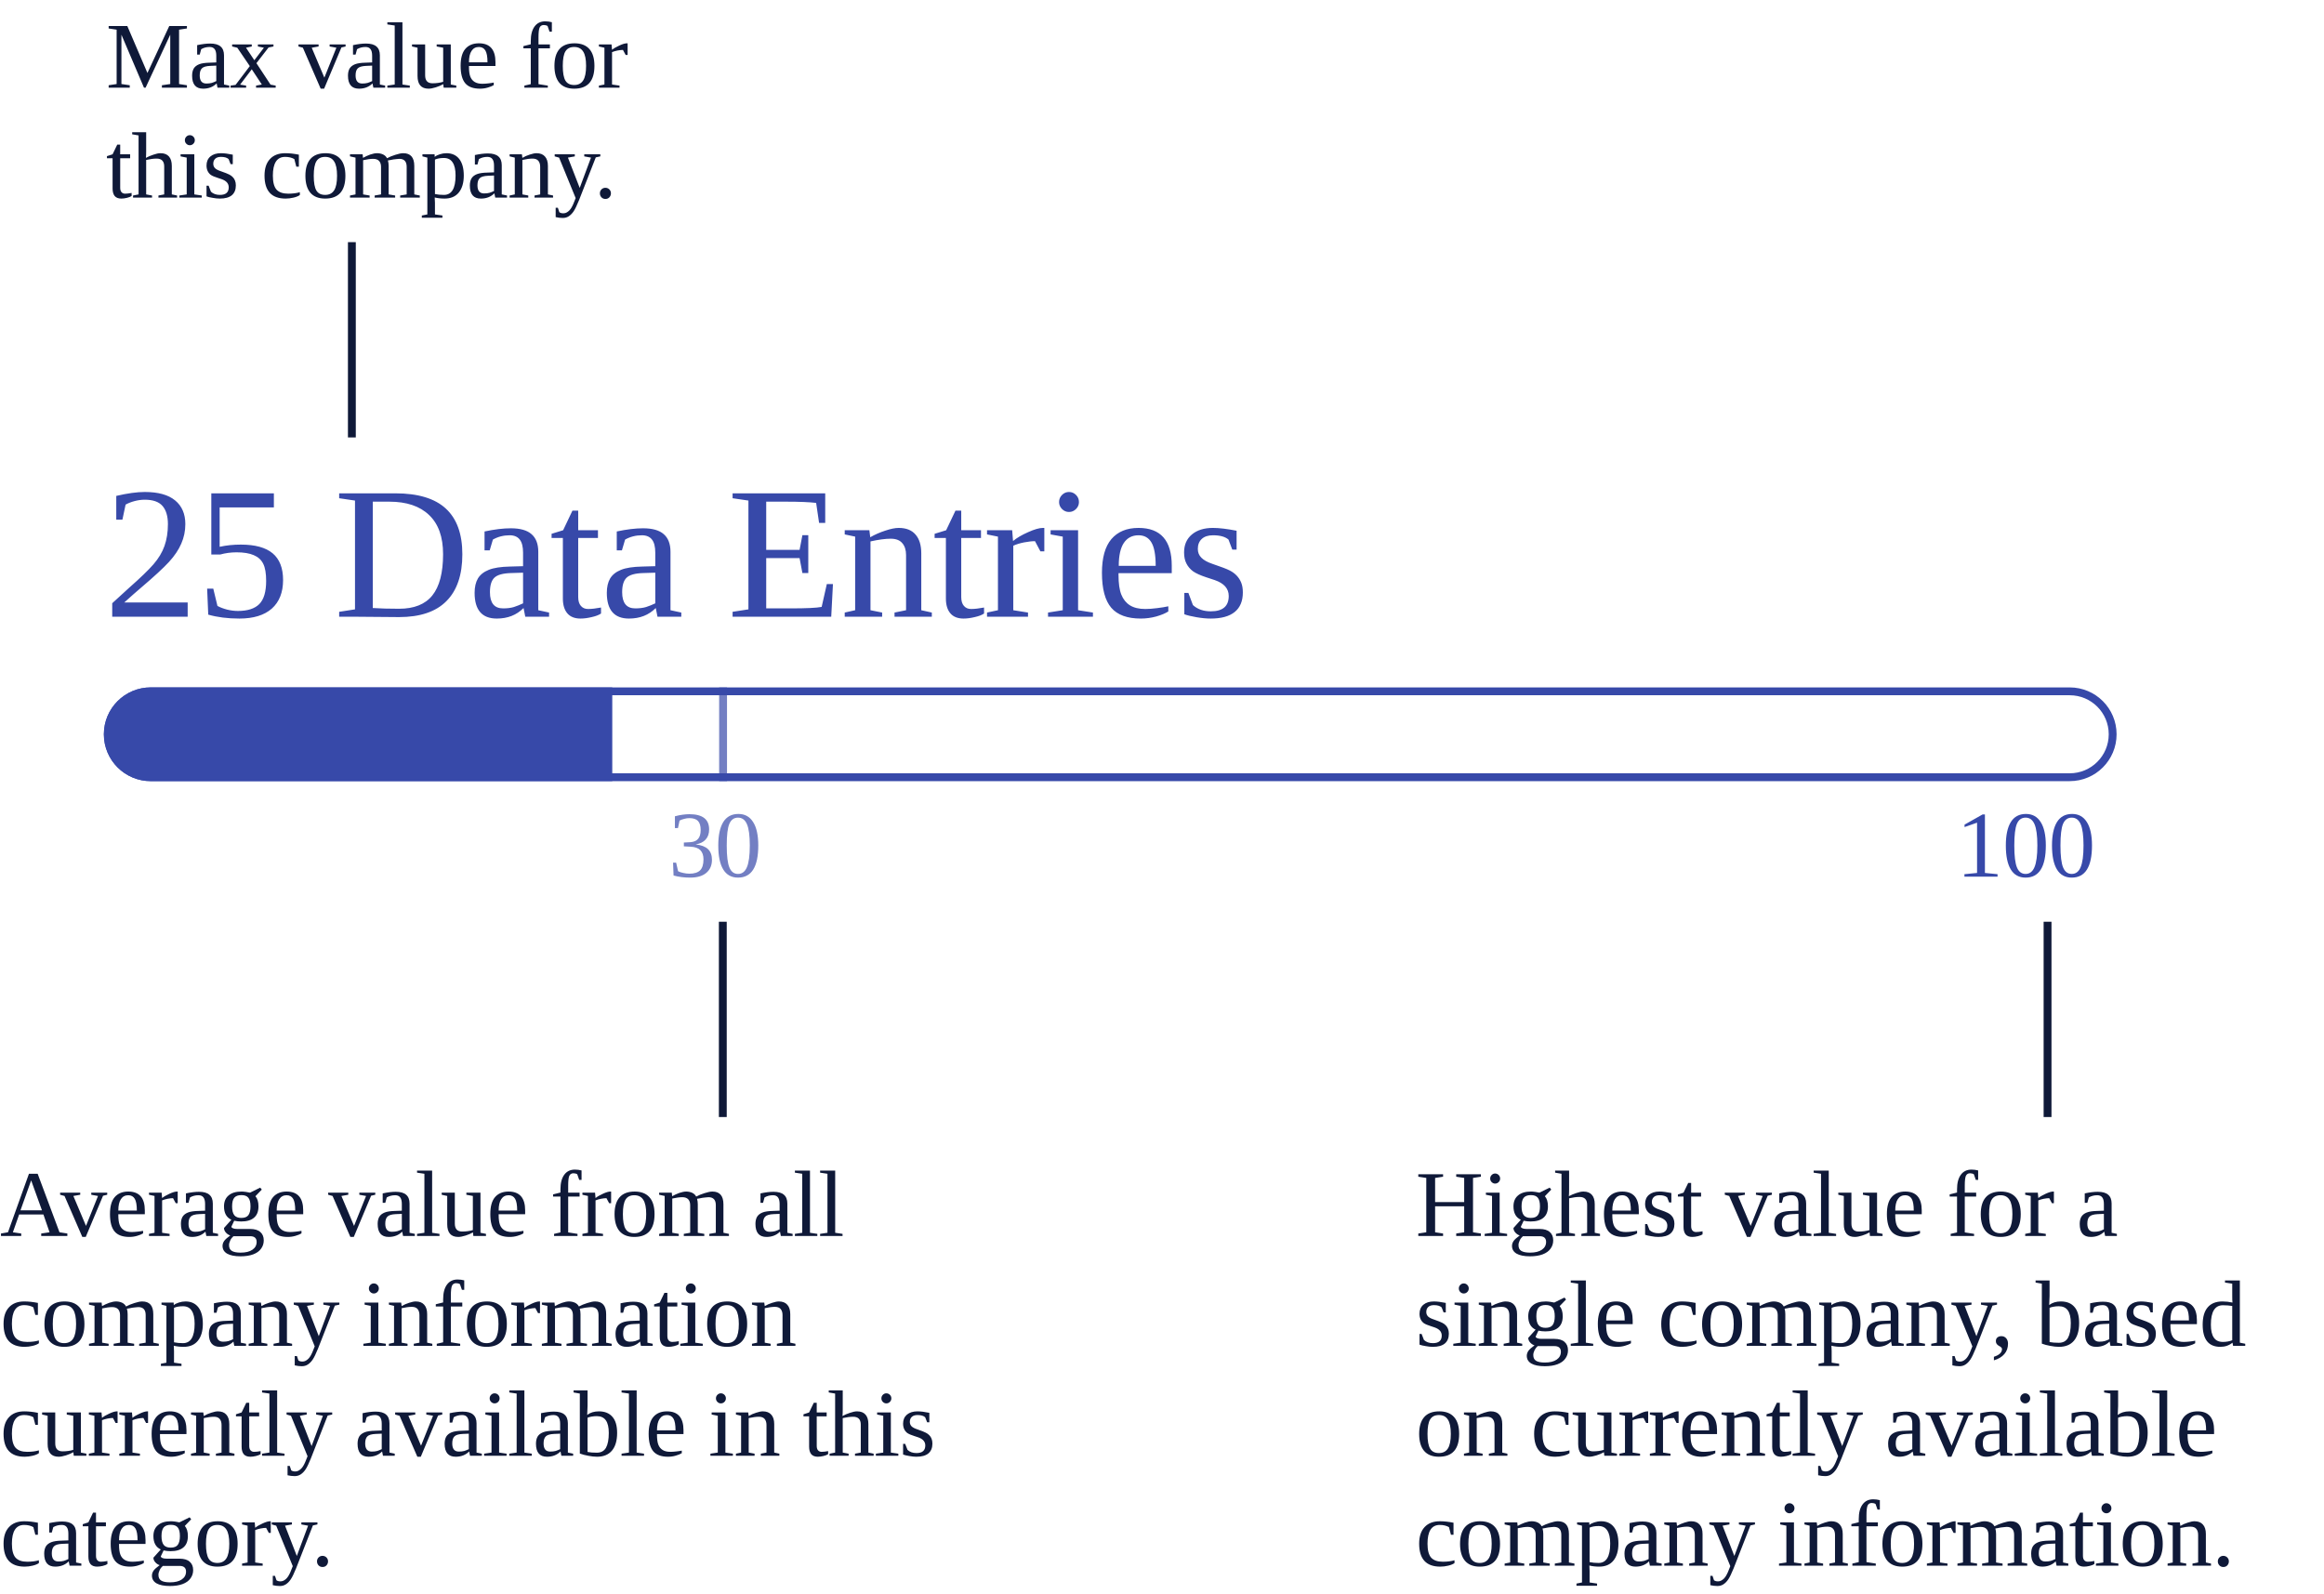
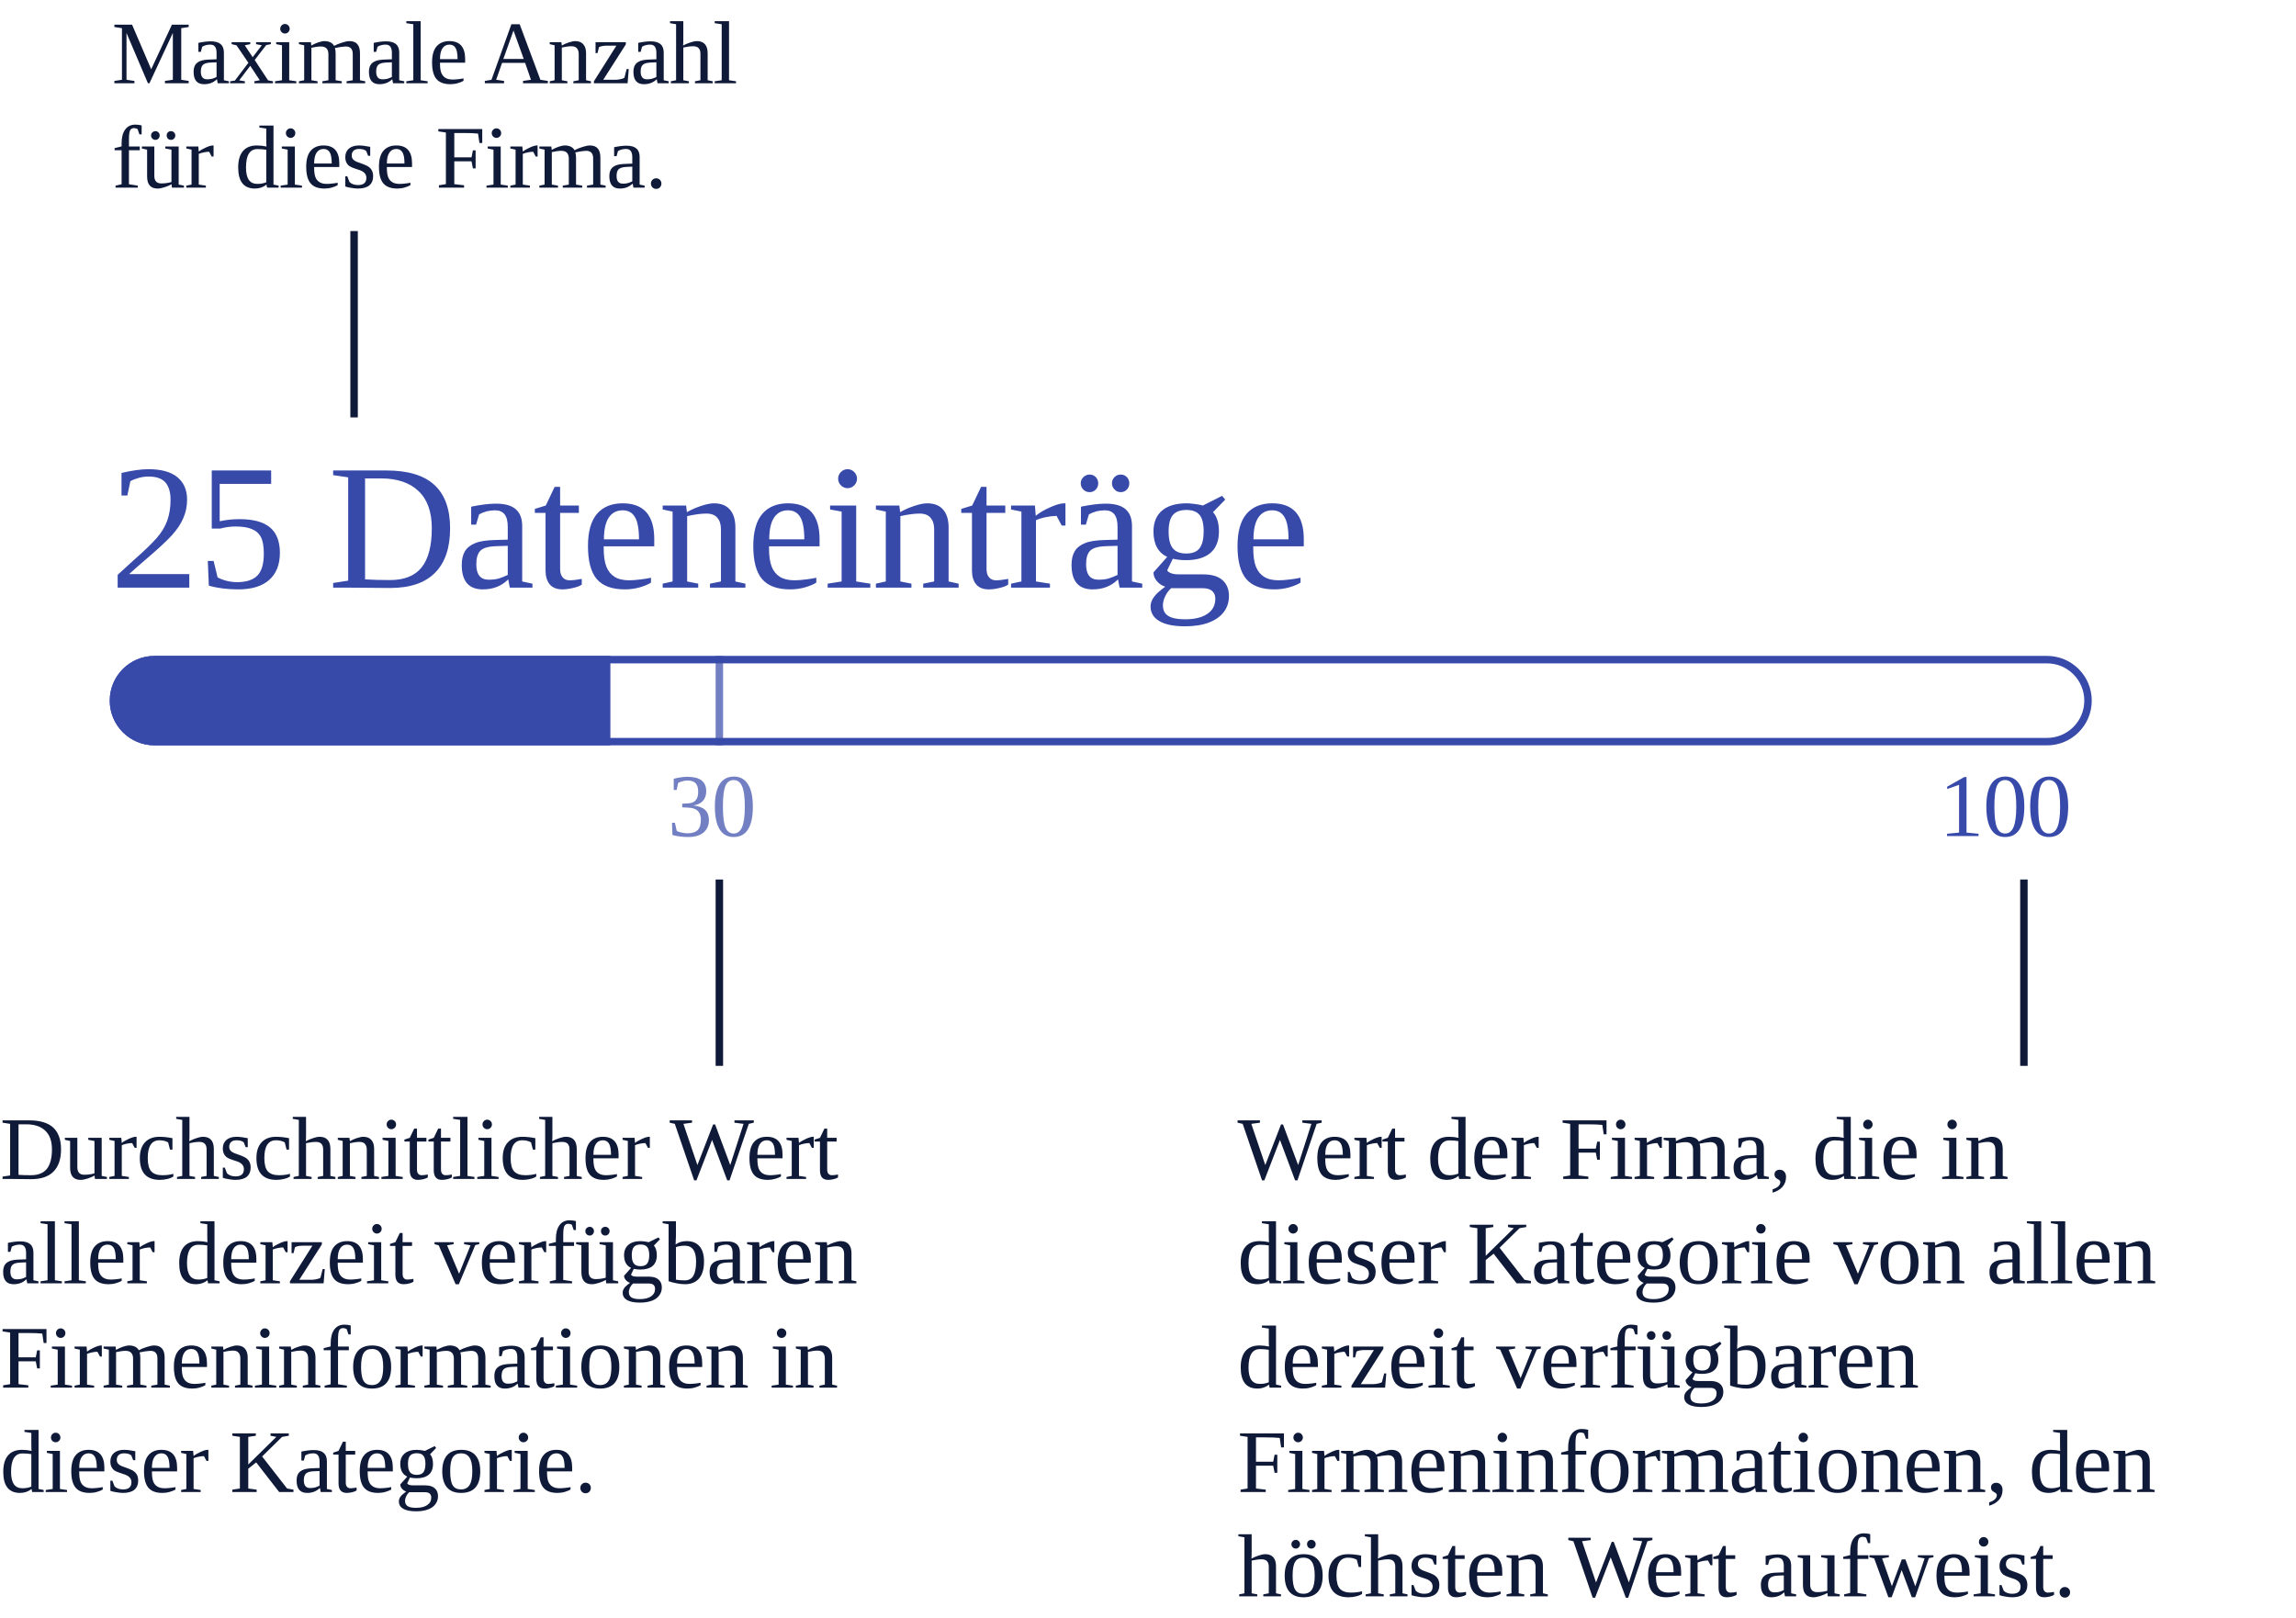
- <svg xmlns="http://www.w3.org/2000/svg" width="296" height="203" viewBox="0 0 296 203" fill="none">
+ <svg xmlns="http://www.w3.org/2000/svg" width="308" height="217" viewBox="0 0 308 217" fill="none">
  <g id="featuredCompany">
    <g id="Bar">
      <text id="100" fill="#3749A9" xml:space="preserve" style="white-space: pre" font-family="Jost*" font-size="12" letter-spacing="-0.01em">
-         <tspan x="249.142" y="111.672">100</tspan>
+         <tspan x="260.128" y="112.17">100</tspan>
      </text>
      <text id="30" opacity="0.7" fill="#3749A9" xml:space="preserve" style="white-space: pre" font-family="Jost*" font-size="12" letter-spacing="-0.01em">
-         <tspan x="85.15" y="111.672">30</tspan>
+         <tspan x="89.567" y="112.17">30</tspan>
      </text>
-       <rect id="Rectangle 693" x="13.729" y="88.067" width="255.353" height="10.941" rx="5.47" stroke="#3749A9" />
-       <path id="Rectangle 692" d="M13.229 93.537C13.229 90.24 15.903 87.567 19.2 87.567H77.983V99.507H19.2C15.902 99.507 13.229 96.834 13.229 93.537V93.537Z" fill="#3749A9" />
-       <line id="Line 164" opacity="0.7" x1="92.096" y1="87.567" x2="92.096" y2="99.507" stroke="#3749A9" />
+       <rect id="Rectangle 693" x="15.221" y="88.5" width="264.88" height="11" rx="5.5" stroke="#3749A9" />
+       <path id="Rectangle 692" d="M14.721 94C14.721 90.686 17.407 88 20.721 88H81.881V100H20.721C17.407 100 14.721 97.314 14.721 94Z" fill="#3749A9" />
+       <line id="Line 164" opacity="0.7" x1="96.5" y1="88" x2="96.5" y2="100" stroke="#3749A9" />
      <text id="highlighted1" fill="#3749A9" xml:space="preserve" style="white-space: pre" font-family="Jost*" font-size="24" letter-spacing="-0.01em">
-         <tspan x="13.229" y="78.564">25 Data Entries</tspan>
+         <tspan x="14.721" y="78.84">25 Dateneinträge</tspan>
      </text>
    </g>
    <text id="text2" fill="#0F1938" xml:space="preserve" style="white-space: pre" font-family="Jost*" font-size="12" letter-spacing="-0.01em">
-       <tspan x="0" y="157.446">Average value from all </tspan>
-       <tspan x="0" y="171.446">company information </tspan>
-       <tspan x="0" y="185.446">currently available in this </tspan>
-       <tspan x="0" y="199.446">category.</tspan>
+       <tspan x="0" y="158.17">Durchschnittlicher Wert </tspan>
+       <tspan x="0" y="172.17">aller derzeit verfügbaren </tspan>
+       <tspan x="0" y="186.17">Firmeninformationen in </tspan>
+       <tspan x="0" y="200.17">dieser Kategorie.</tspan>
    </text>
    <text id="text1" fill="#0F1938" xml:space="preserve" style="white-space: pre" font-family="Jost*" font-size="12" letter-spacing="-0.01em">
-       <tspan x="13.498" y="11.17">Max value for </tspan>
-       <tspan x="13.498" y="25.17">this company.</tspan>
+       <tspan x="15" y="11.17">Maximale Anzahl </tspan>
+       <tspan x="15" y="25.17">für diese Firma.</tspan>
    </text>
-     <line id="Line 163" x1="92.061" y1="142.296" x2="92.061" y2="117.419" stroke="#0F1938" />
-     <line id="Line 166" x1="44.816" y1="55.724" x2="44.816" y2="30.847" stroke="#0F1938" />
-     <line id="Line 165" x1="260.79" y1="142.296" x2="260.79" y2="117.419" stroke="#0F1938" />
+     <line id="Line 163" x1="96.5" y1="143" x2="96.5" y2="118" stroke="#0F1938" />
+     <line id="Line 166" x1="47.5" y1="56" x2="47.5" y2="31" stroke="#0F1938" />
+     <line id="Line 165" x1="271.5" y1="143" x2="271.5" y2="118" stroke="#0F1938" />
    <text id="text3" fill="#0F1938" xml:space="preserve" style="white-space: pre" font-family="Jost*" font-size="12" letter-spacing="-0.01em">
-       <tspan x="180.3" y="157.446">Highest value for a </tspan>
-       <tspan x="180.3" y="171.446">single company, based </tspan>
-       <tspan x="180.3" y="185.446">on currently available </tspan>
-       <tspan x="180.3" y="199.446">company information.</tspan>
+       <tspan x="166" y="158.17">Wert der Firma, die in </tspan>
+       <tspan x="166" y="172.17">dieser Kategorie von allen </tspan>
+       <tspan x="166" y="186.17">derzeit verfügbaren </tspan>
+       <tspan x="166" y="200.17">Firmeninformationen, den </tspan>
+       <tspan x="166" y="214.17">höchsten Wert aufweist. </tspan>
    </text>
  </g>
</svg>
